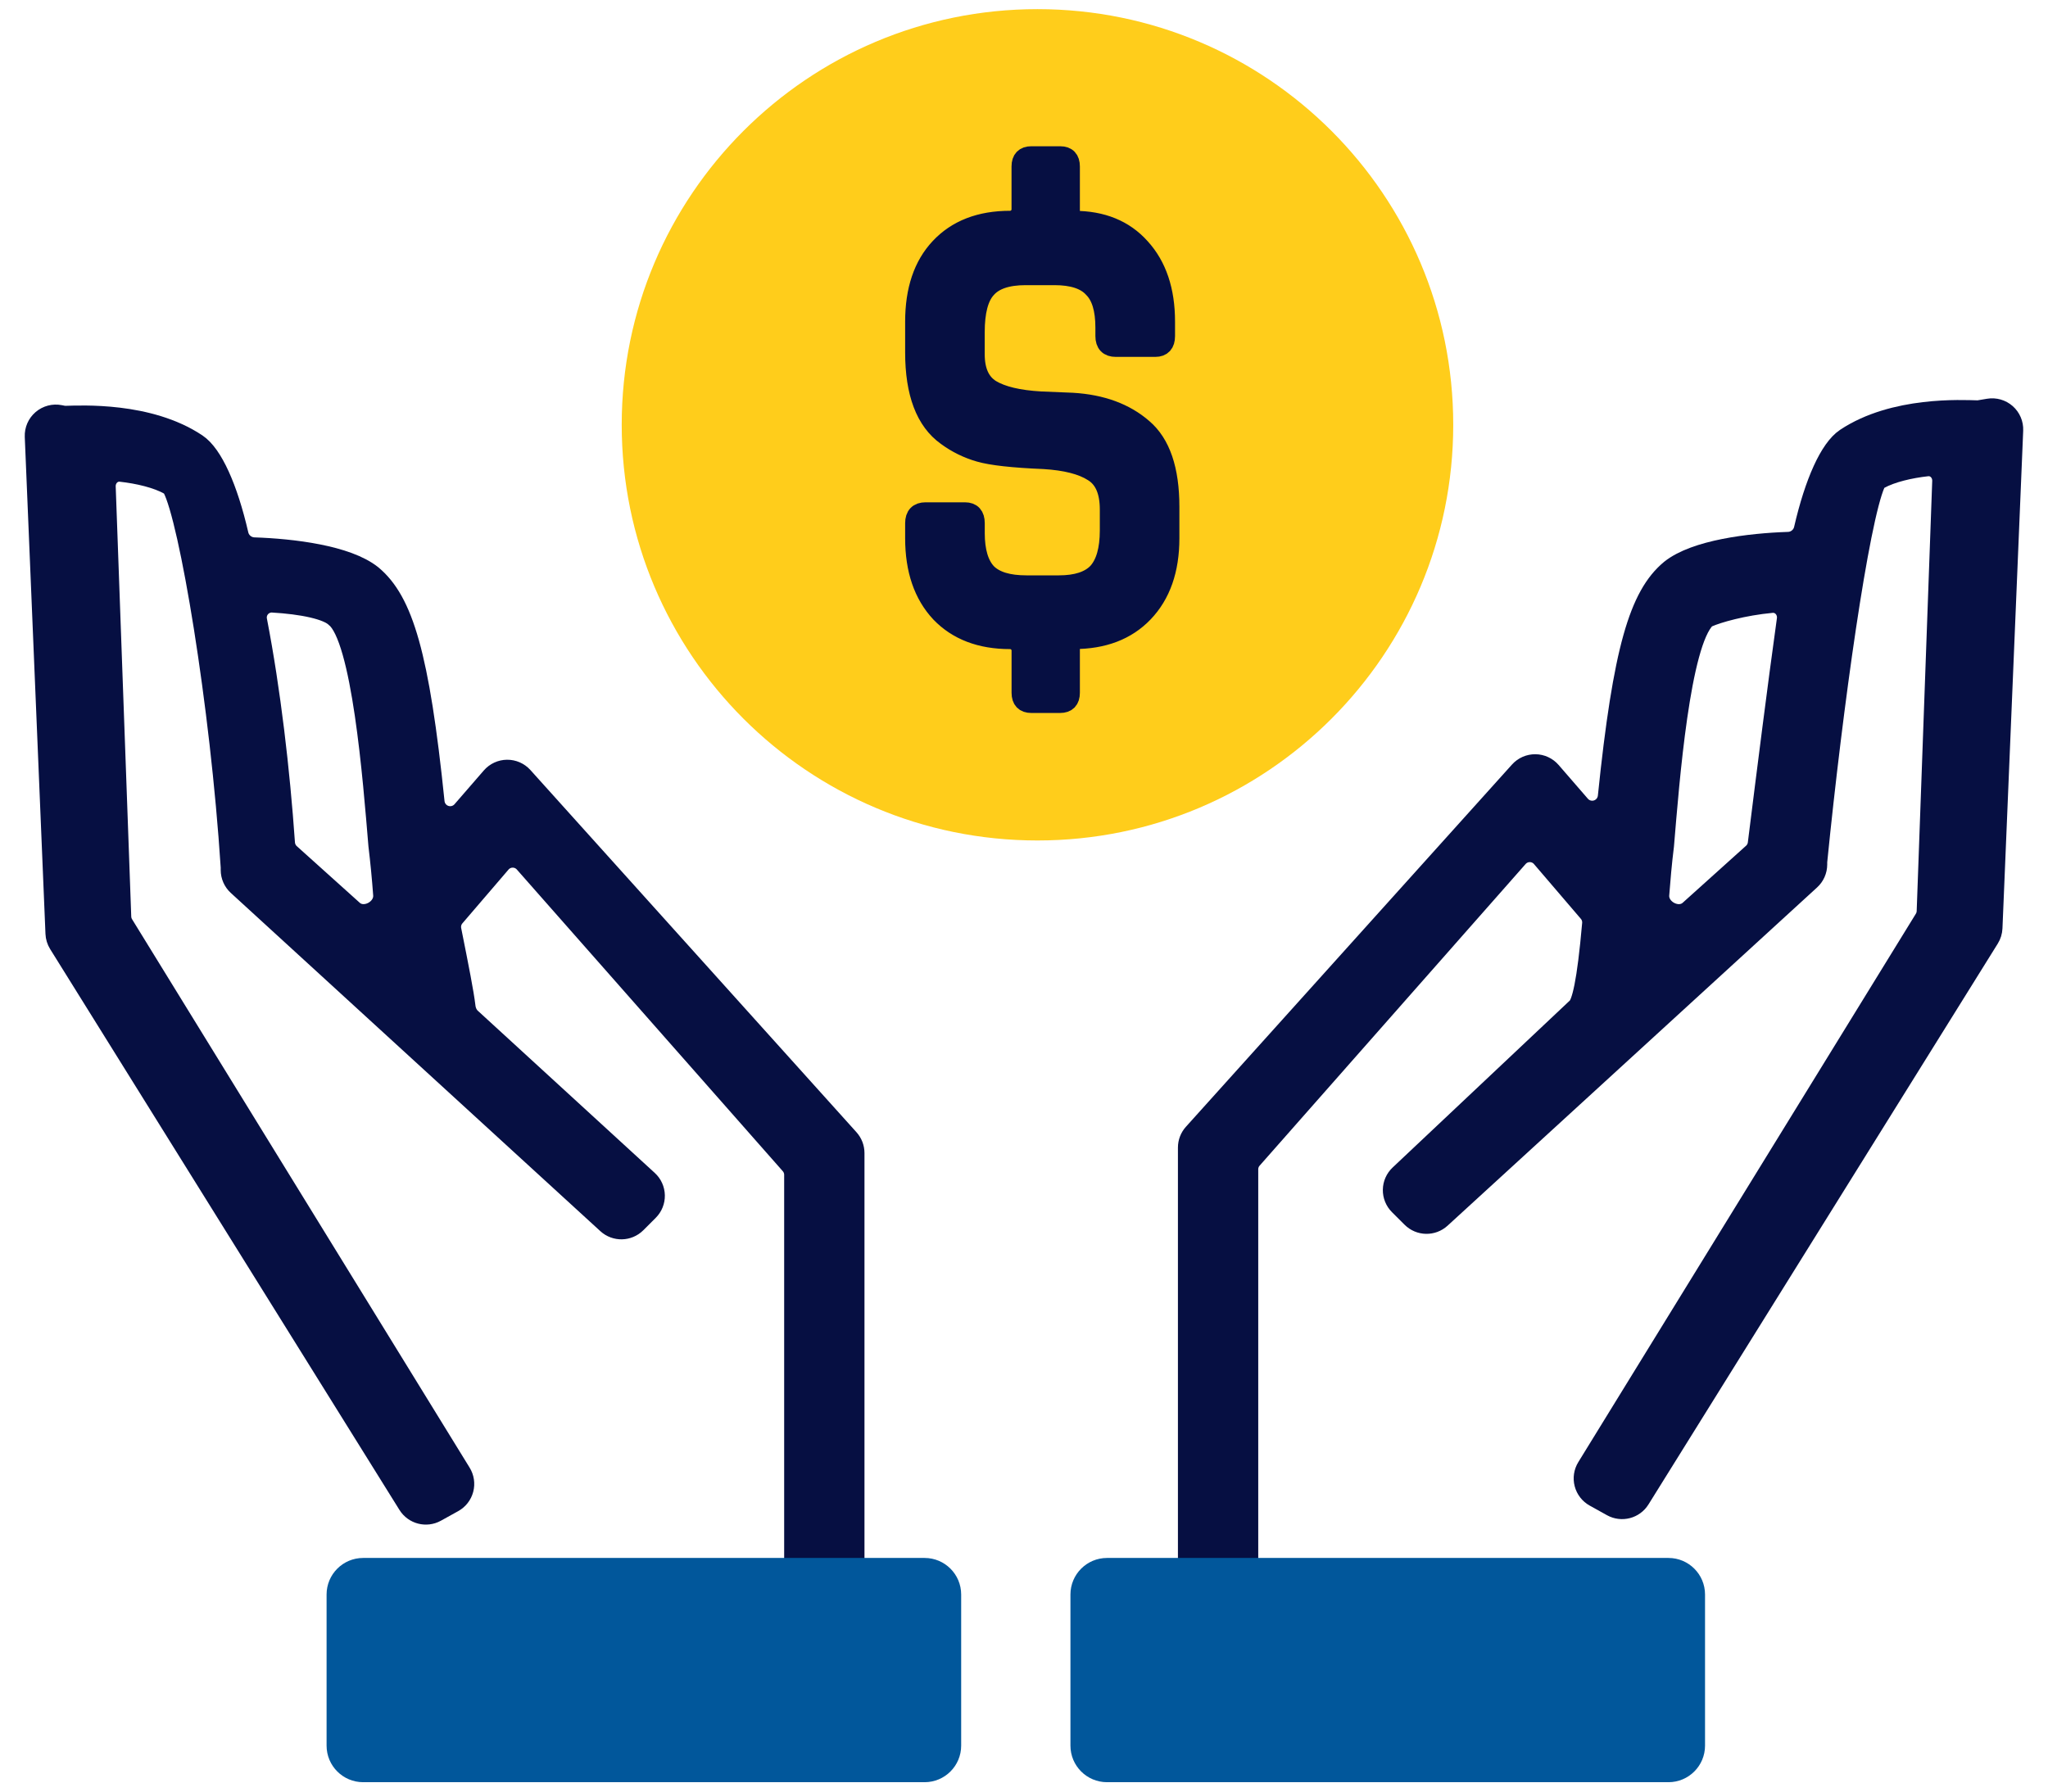
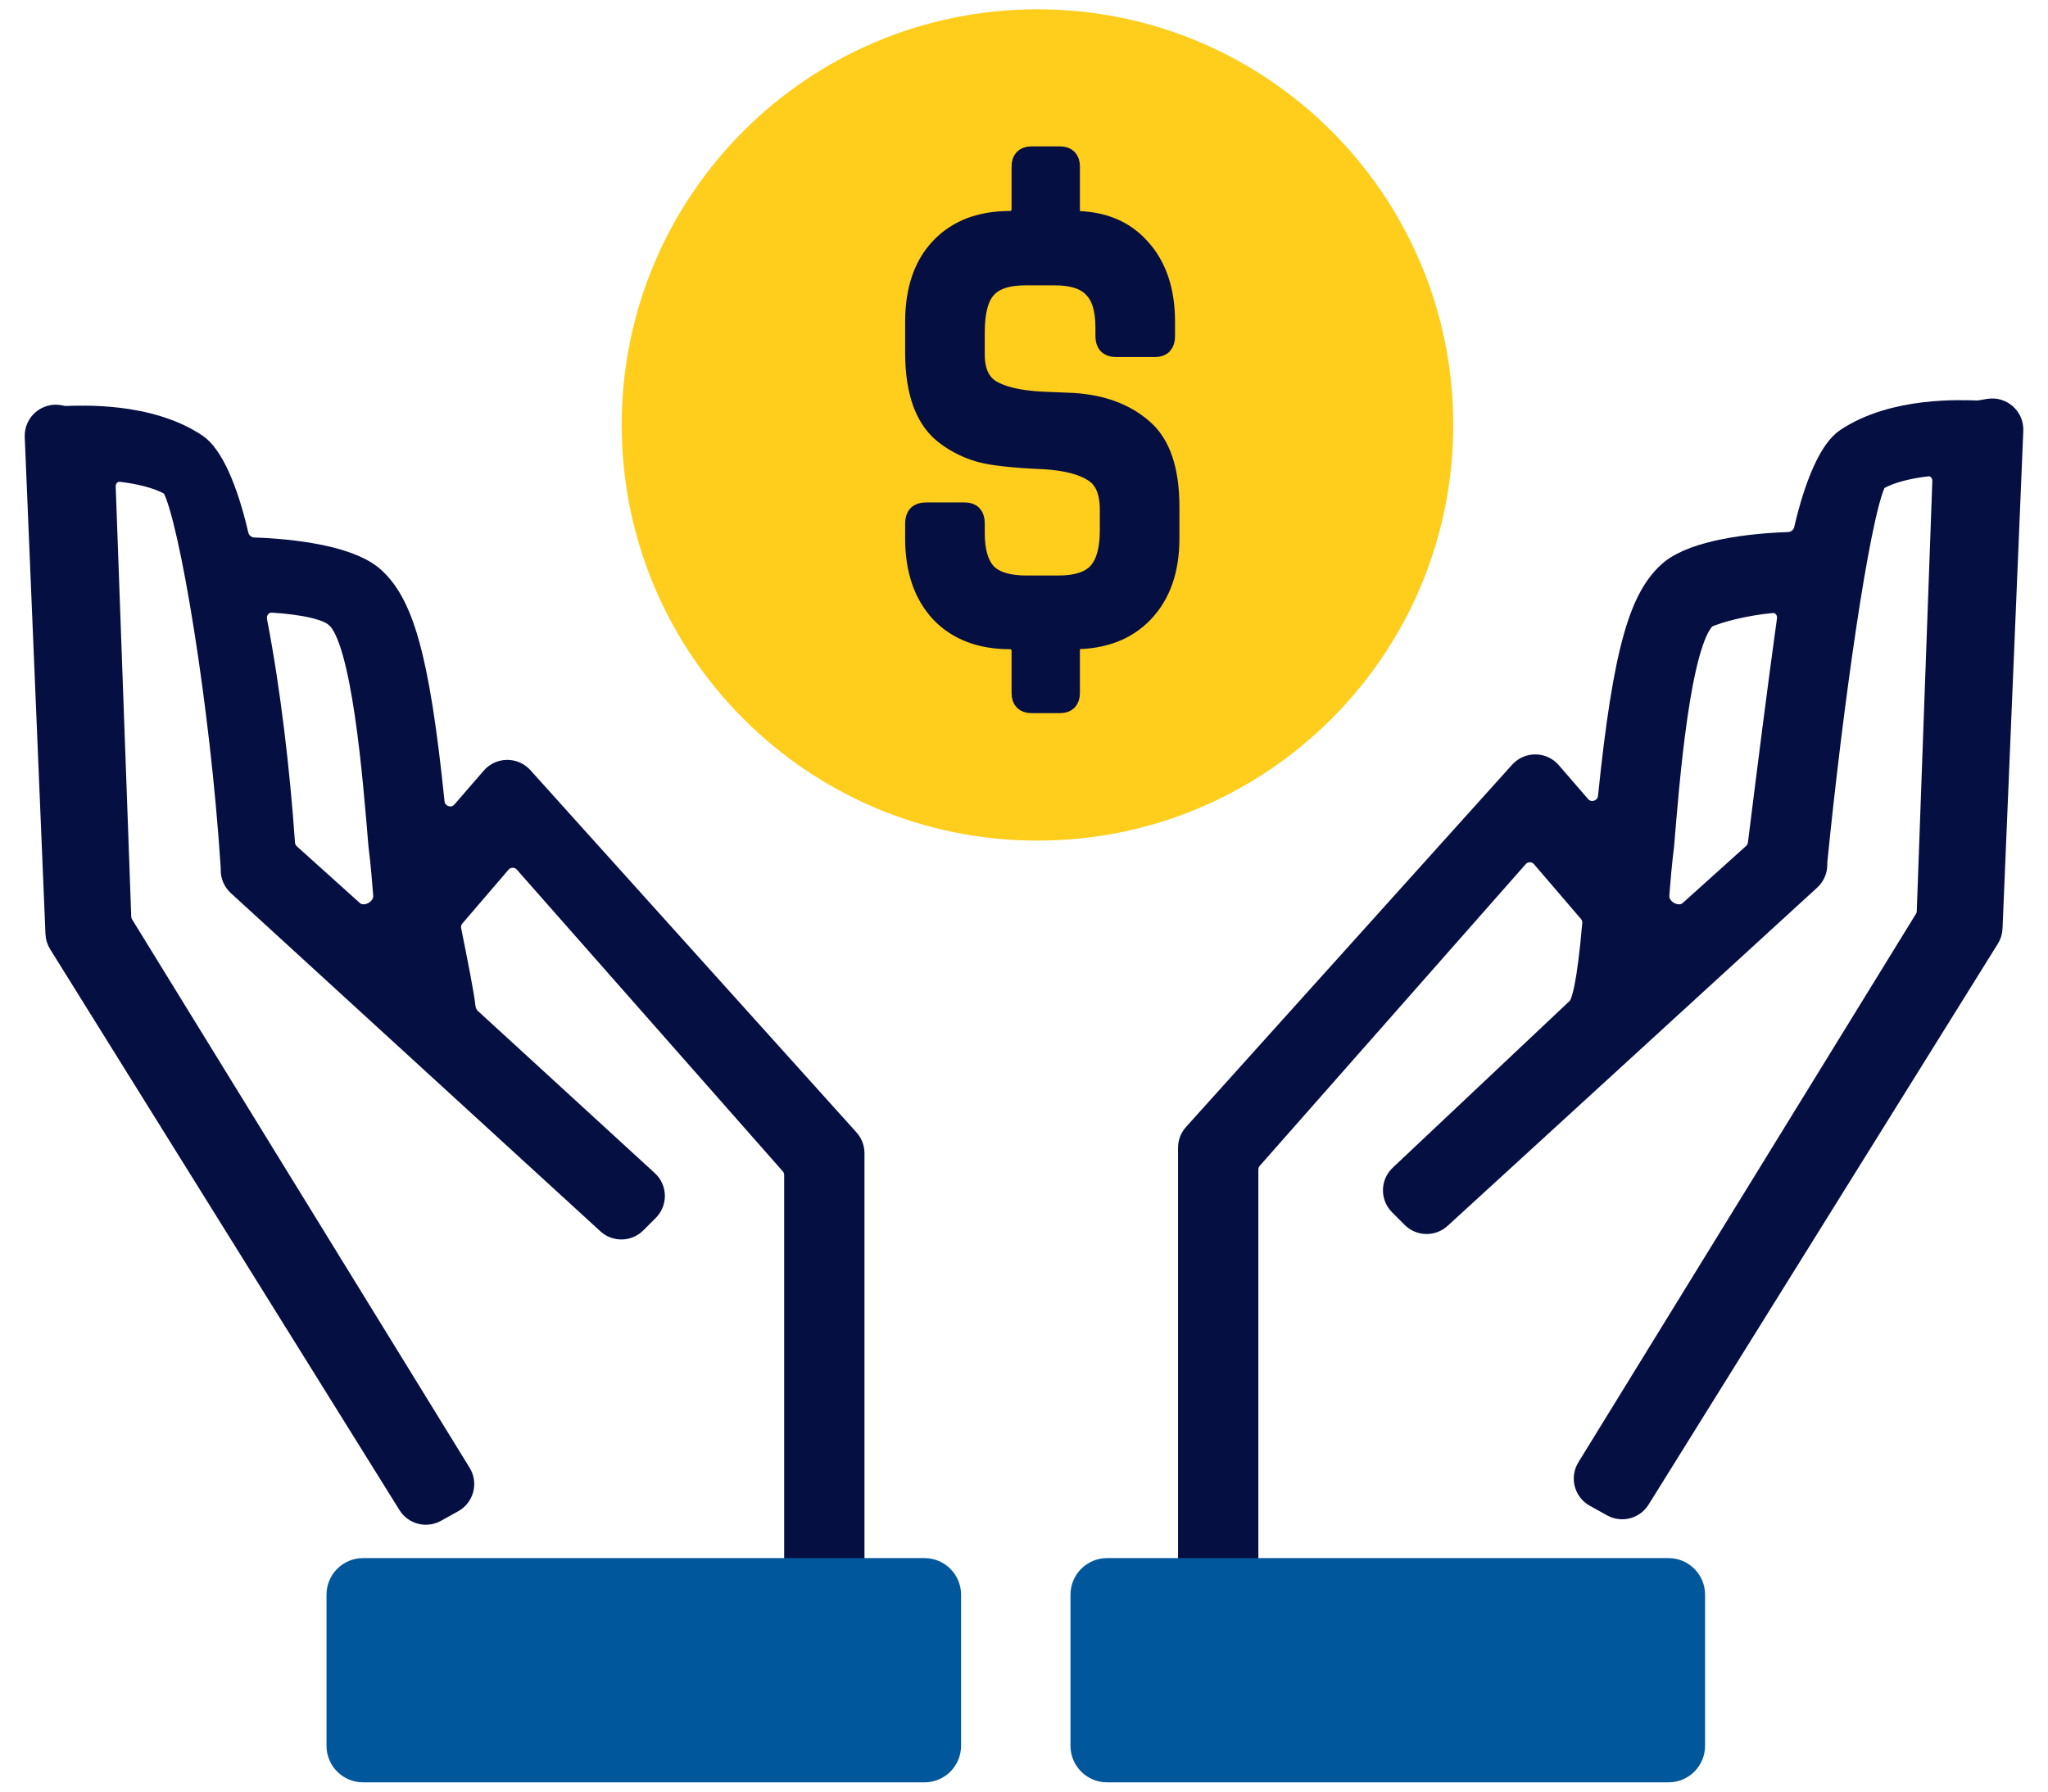
- <svg xmlns="http://www.w3.org/2000/svg" width="56" height="49" viewBox="0 0 56 49">
-   <g>
-     <g>
-       <g />
-       <g>
-         <g>
-           <path fill="#060f42" d="M54.39 11.251a.5.5 0 0 1 .582.514l-.567 13.614a.5.5 0 0 1-.075.243l-9.552 15.34a.5.5 0 0 1-.667.173l-.473-.263a.5.5 0 0 1-.183-.7l9.23-14.998a.5.5 0 0 0 .074-.244l.425-11.766c.01-.283-.217-.519-.498-.487-.473.052-.992.172-1.332.36a.332.332 0 0 0-.146.156c-.453 1.028-1.163 6.048-1.595 10.373v.079a.5.5 0 0 1-.163.368l-10.105 9.252a.5.5 0 0 1-.691-.016l-.345-.344a.5.5 0 0 1 .01-.718l4.862-4.583c.143-.143.287-.7.43-2.334a.499.499 0 0 0-.118-.367l-1.284-1.5a.5.5 0 0 0-.755-.004L34.18 31.65a.5.5 0 0 0-.125.33V43.26a.5.5 0 0 1-.5.5h-.496a.5.5 0 0 1-.5-.5V31.386a.5.5 0 0 1 .128-.334l8.917-9.908a.5.5 0 0 1 .75.007l.804.928a.506.506 0 0 0 .882-.283c.414-4.034.86-5.473 1.683-6.158.657-.526 2.124-.706 3.18-.741a.528.528 0 0 0 .496-.408c.295-1.281.703-2.17 1.11-2.442 1.296-.863 3.146-.757 3.55-.748a.43.43 0 0 0 .081-.006zm-6.412 12.14a.5.5 0 0 0 .162-.31c.265-2.116.53-4.227.794-6.125.042-.301-.192-.571-.495-.543-.785.073-1.488.274-1.77.399a.288.288 0 0 0-.087.056c-.72.7-1.01 4.485-1.158 6.249-.062.496-.098.941-.13 1.345-.038.48.594.81.952.488z" />
-           <path fill="none" stroke="#060f42" stroke-miterlimit="20" stroke-width=".7" d="M54.39 11.251a.5.5 0 0 1 .582.514l-.567 13.614a.5.5 0 0 1-.075.243l-9.552 15.34a.5.5 0 0 1-.667.173l-.473-.263a.5.5 0 0 1-.183-.7l9.23-14.998a.5.5 0 0 0 .074-.244l.425-11.766c.01-.283-.217-.519-.498-.487-.473.052-.992.172-1.332.36a.332.332 0 0 0-.146.156c-.453 1.028-1.163 6.048-1.595 10.373v.079a.5.5 0 0 1-.163.368l-10.105 9.252a.5.5 0 0 1-.691-.016l-.345-.344a.5.5 0 0 1 .01-.718l4.862-4.583c.143-.143.287-.7.43-2.334a.499.499 0 0 0-.118-.367l-1.284-1.5a.5.5 0 0 0-.755-.004L34.18 31.65a.5.5 0 0 0-.125.33V43.26a.5.5 0 0 1-.5.5h-.496a.5.5 0 0 1-.5-.5V31.386a.5.5 0 0 1 .128-.334l8.917-9.908a.5.5 0 0 1 .75.007l.804.928a.506.506 0 0 0 .882-.283c.414-4.034.86-5.473 1.683-6.158.657-.526 2.124-.706 3.18-.741a.528.528 0 0 0 .496-.408c.295-1.281.703-2.17 1.11-2.442 1.296-.863 3.146-.757 3.55-.748a.43.43 0 0 0 .081-.006zm-6.412 12.14a.5.5 0 0 0 .162-.31c.265-2.116.53-4.227.794-6.125.042-.301-.192-.571-.495-.543-.785.073-1.488.274-1.77.399a.288.288 0 0 0-.087.056c-.72.7-1.01 4.485-1.158 6.249-.062.496-.098.941-.13 1.345-.038.48.594.81.952.488z" />
-         </g>
-         <g>
-           <path fill="#060f42" d="M1.7 11.44c.032.006.063.01.096.009.42-.01 2.254-.11 3.542.749.407.271.815 1.16 1.11 2.44.054.233.258.4.496.409 1.057.035 2.523.215 3.18.74.823.686 1.269 2.125 1.683 6.159a.506.506 0 0 0 .882.283l.805-.928a.5.5 0 0 1 .749-.007l8.917 9.908a.5.5 0 0 1 .128.334V43.41a.5.5 0 0 1-.5.5h-.496a.5.5 0 0 1-.5-.5V32.132a.5.5 0 0 0-.125-.331l-7.273-8.252a.5.5 0 0 0-.754.005l-1.263 1.473a.5.5 0 0 0-.11.423c.214 1.07.342 1.723.385 2.085.016.14.074.273.178.368l4.838 4.435a.5.5 0 0 1 .015.722l-.34.34a.5.5 0 0 1-.69.015L6.547 24.163a.5.5 0 0 1-.162-.368v-.08c-.29-4.487-1.14-9.534-1.6-10.398a.3.3 0 0 0-.118-.117c-.339-.195-.871-.32-1.355-.373-.281-.032-.508.204-.498.487l.425 11.766a.5.5 0 0 0 .074.244l9.23 14.999a.5.5 0 0 1-.183.7l-.473.262a.5.5 0 0 1-.667-.173l-9.552-15.34a.5.5 0 0 1-.075-.244l-.566-13.592a.5.5 0 0 1 .597-.511zM9.602 24.95c.357.322.989-.009.951-.488a28.806 28.806 0 0 0-.13-1.346c-.15-1.795-.449-5.684-1.197-6.282-.24-.24-.96-.384-1.775-.431a.486.486 0 0 0-.495.588c.368 1.902.622 4.093.76 6.072.01.13.068.252.165.339z" />
-           <path fill="none" stroke="#060f42" stroke-miterlimit="20" stroke-width=".7" d="M1.7 11.44c.032.006.063.01.096.009.42-.01 2.254-.11 3.542.749.407.271.815 1.16 1.11 2.44.054.233.258.4.496.409 1.057.035 2.523.215 3.18.74.823.686 1.269 2.125 1.683 6.159a.506.506 0 0 0 .882.283l.805-.928a.5.5 0 0 1 .749-.007l8.917 9.908a.5.5 0 0 1 .128.334V43.41a.5.5 0 0 1-.5.5h-.496a.5.5 0 0 1-.5-.5V32.132a.5.5 0 0 0-.125-.331l-7.273-8.252a.5.5 0 0 0-.754.005l-1.263 1.473a.5.5 0 0 0-.11.423c.214 1.07.342 1.723.385 2.085.016.14.074.273.178.368l4.838 4.435a.5.5 0 0 1 .015.722l-.34.34a.5.5 0 0 1-.69.015L6.547 24.163a.5.5 0 0 1-.162-.368v-.08c-.29-4.487-1.14-9.534-1.6-10.398a.3.3 0 0 0-.118-.117c-.339-.195-.871-.32-1.355-.373-.281-.032-.508.204-.498.487l.425 11.766a.5.5 0 0 0 .074.244l9.23 14.999a.5.5 0 0 1-.183.7l-.473.262a.5.5 0 0 1-.667-.173l-9.552-15.34a.5.5 0 0 1-.075-.244l-.566-13.592a.5.5 0 0 1 .597-.511zM9.602 24.95c.357.322.989-.009.951-.488a28.806 28.806 0 0 0-.13-1.346c-.15-1.795-.449-5.684-1.197-6.282-.24-.24-.96-.384-1.775-.431a.486.486 0 0 0-.495.588c.368 1.902.622 4.093.76 6.072.01.13.068.252.165.339z" />
-         </g>
-         <g>
-           <g>
-             <path fill="#ffcd1b" d="M28.368 22.987c6.28 0 11.369-5.09 11.369-11.369C39.737 5.34 34.647.25 28.368.25 22.09.25 17 5.34 17 11.618c0 6.279 5.09 11.369 11.368 11.369z" />
-           </g>
-           <g>
-             <path fill="#060f42" d="M28.988 19.25H28.2c-.193 0-.29-.101-.29-.303v-1.154a.29.29 0 0 0-.291-.29c-.81 0-1.45-.245-1.917-.732-.468-.5-.702-1.183-.702-2.051v-.41c0-.215.103-.322.308-.322h1.078c.194 0 .291.107.291.321v.268c0 .5.109.862.325 1.088.217.214.57.321 1.062.321h.89c.479 0 .827-.113 1.044-.339.216-.238.325-.618.325-1.141v-.571c0-.5-.149-.838-.445-1.017-.297-.19-.742-.303-1.335-.339-.845-.035-1.432-.1-1.763-.196a2.832 2.832 0 0 1-.907-.446c-.582-.416-.873-1.183-.873-2.3v-.839c0-.868.228-1.546.685-2.033.467-.5 1.112-.75 1.934-.75.16 0 .29-.13.29-.29V4.553c0-.202.098-.303.291-.303h.788c.194 0 .29.101.29.303V5.93c0 .047.039.086.086.086.776 0 1.387.25 1.832.749.456.5.684 1.177.684 2.033v.393c0 .214-.097.32-.29.32H30.51c-.205 0-.308-.106-.308-.32v-.232c0-.5-.108-.856-.325-1.07-.206-.226-.554-.34-1.044-.34h-.788c-.502 0-.855.12-1.06.357-.206.226-.309.619-.309 1.178v.606c0 .452.143.767.428.945.297.179.747.286 1.352.321l.873.036c.799.048 1.443.285 1.934.713.49.417.736 1.136.736 2.159v.856c0 .868-.24 1.551-.719 2.05-.468.488-1.107.732-1.917.732a.086.086 0 0 0-.085.086v1.359c0 .202-.097.303-.291.303z" />
-             <path fill="none" stroke="#060f42" stroke-miterlimit="20" stroke-width=".5" d="M28.988 19.25v0H28.2c-.193 0-.29-.101-.29-.303v-1.154a.29.29 0 0 0-.291-.29v0c-.81 0-1.45-.245-1.917-.732-.468-.5-.702-1.183-.702-2.051v-.41c0-.215.103-.322.308-.322h1.078c.194 0 .291.107.291.321v.268c0 .5.109.862.325 1.088.217.214.57.321 1.062.321h.89c.479 0 .827-.113 1.044-.339.216-.238.325-.618.325-1.141v-.571c0-.5-.149-.838-.445-1.017-.297-.19-.742-.303-1.335-.339-.845-.035-1.432-.1-1.763-.196a2.832 2.832 0 0 1-.907-.446c-.582-.416-.873-1.183-.873-2.3v-.839c0-.868.228-1.546.685-2.033.467-.5 1.112-.75 1.934-.75v0c.16 0 .29-.13.29-.29V4.553c0-.202.098-.303.291-.303h.788c.194 0 .29.101.29.303V5.93c0 .047.039.086.086.086v0c.776 0 1.387.25 1.832.749.456.5.684 1.177.684 2.033v.393c0 .214-.097.32-.29.32H30.51c-.205 0-.308-.106-.308-.32v-.232c0-.5-.108-.856-.325-1.07-.206-.226-.554-.34-1.044-.34h-.788c-.502 0-.855.12-1.06.357-.206.226-.309.619-.309 1.178v.606c0 .452.143.767.428.945.297.179.747.286 1.352.321l.873.036c.799.048 1.443.285 1.934.713.49.417.736 1.136.736 2.159v.856c0 .868-.24 1.551-.719 2.05-.468.488-1.107.732-1.917.732v0a.086.086 0 0 0-.085.086v1.359c0 .202-.097.303-.291.303z" />
-           </g>
-         </g>
-         <g>
-           <path fill="#01579b" d="M25.282 42.61H9.93a1 1 0 0 0-1 1v4.133a1 1 0 0 0 1 1h15.352a1 1 0 0 0 1-1V43.61a1 1 0 0 0-1-1z" />
-         </g>
-         <g>
-           <path fill="#01579b" d="M45.622 42.61H30.27a1 1 0 0 0-1 1v4.133a1 1 0 0 0 1 1h15.352a1 1 0 0 0 1-1V43.61a1 1 0 0 0-1-1z" />
-         </g>
-       </g>
-     </g>
-   </g>
+ <svg xmlns="http://www.w3.org/2000/svg" width="56" height="49" viewBox="0 0 56 49" fill="none">
+   <path d="M54.144 11.297C54.116 11.302 54.09 11.304 54.062 11.303C53.658 11.294 51.808 11.188 50.513 12.052C50.105 12.323 49.698 13.212 49.402 14.493C49.349 14.725 49.145 14.893 48.906 14.901C47.85 14.937 46.383 15.116 45.726 15.642C44.904 16.327 44.458 17.766 44.044 21.8C43.999 22.239 43.45 22.417 43.161 22.084L42.357 21.155C42.16 20.928 41.809 20.925 41.608 21.148L32.691 31.056C32.608 31.148 32.562 31.267 32.562 31.39V43.264C32.562 43.54 32.786 43.764 33.062 43.764H33.558C33.834 43.764 34.058 43.54 34.058 43.264V31.986C34.058 31.864 34.103 31.747 34.183 31.655L41.456 23.403C41.657 23.175 42.013 23.178 42.211 23.408L43.496 24.907C43.583 25.009 43.626 25.141 43.614 25.274C43.47 26.908 43.327 27.465 43.183 27.609L38.322 32.192C38.117 32.385 38.112 32.71 38.312 32.909L38.656 33.254C38.846 33.443 39.15 33.45 39.347 33.269L49.453 24.018C49.556 23.923 49.615 23.789 49.615 23.649V23.57C50.048 19.245 50.758 14.226 51.211 13.198C51.24 13.13 51.292 13.076 51.357 13.041C51.696 12.853 52.215 12.733 52.688 12.681C52.969 12.649 53.197 12.885 53.187 13.168L52.761 24.934C52.758 25.02 52.733 25.104 52.687 25.178L43.457 40.177C43.308 40.42 43.391 40.738 43.64 40.876L44.113 41.139C44.346 41.269 44.64 41.193 44.781 40.967L54.332 25.626C54.378 25.553 54.404 25.469 54.407 25.383L54.975 11.77C54.988 11.452 54.706 11.203 54.393 11.255L54.144 11.297ZM46.248 24.955C45.89 25.277 45.259 24.946 45.297 24.466C45.328 24.062 45.365 23.617 45.427 23.121C45.574 21.357 45.865 17.572 46.585 16.873C46.61 16.848 46.639 16.831 46.671 16.816C46.954 16.691 47.657 16.491 48.441 16.418C48.744 16.389 48.978 16.659 48.936 16.96C48.672 18.858 48.407 20.969 48.142 23.086C48.127 23.205 48.07 23.315 47.981 23.395L46.248 24.955Z" fill="#060F42" stroke="#060F42" stroke-width="0.7" />
+   <path d="M1.624 11.428C1.306 11.365 1.013 11.616 1.026 11.94L1.593 25.532C1.596 25.619 1.622 25.702 1.668 25.776L11.22 41.116C11.36 41.342 11.654 41.418 11.887 41.289L12.36 41.026C12.609 40.888 12.693 40.569 12.543 40.327L3.313 25.327C3.268 25.254 3.242 25.17 3.239 25.083L2.814 13.318C2.804 13.035 3.031 12.799 3.312 12.83C3.796 12.884 4.328 13.008 4.667 13.203C4.716 13.232 4.758 13.271 4.785 13.321C5.246 14.185 6.096 19.232 6.385 23.719V23.798C6.385 23.939 6.444 24.072 6.547 24.167L16.653 33.418C16.85 33.599 17.155 33.592 17.344 33.403L17.683 33.064C17.885 32.862 17.878 32.534 17.668 32.342L12.83 27.907C12.726 27.812 12.668 27.678 12.652 27.539C12.609 27.176 12.481 26.525 12.267 25.454C12.236 25.303 12.277 25.147 12.377 25.03L13.639 23.558C13.837 23.327 14.193 23.325 14.394 23.552L21.667 31.805C21.748 31.896 21.792 32.014 21.792 32.135V43.413C21.792 43.689 22.016 43.913 22.292 43.913H22.788C23.064 43.913 23.288 43.689 23.288 43.413V31.54C23.288 31.416 23.242 31.297 23.16 31.206L14.243 21.298C14.042 21.075 13.69 21.078 13.493 21.305L12.689 22.233C12.4 22.566 11.852 22.388 11.807 21.95C11.393 17.916 10.947 16.477 10.125 15.791C9.467 15.265 8.001 15.086 6.944 15.05C6.706 15.042 6.502 14.875 6.448 14.643C6.153 13.361 5.745 12.473 5.338 12.201C4.05 11.343 2.216 11.442 1.796 11.453C1.763 11.453 1.732 11.45 1.699 11.444L1.624 11.428ZM7.882 23.406C7.785 23.319 7.727 23.198 7.717 23.068C7.579 21.089 7.325 18.897 6.957 16.996C6.897 16.683 7.134 16.389 7.452 16.407C8.267 16.455 8.987 16.599 9.227 16.838C9.975 17.437 10.274 21.326 10.424 23.121C10.486 23.617 10.522 24.062 10.554 24.466C10.592 24.946 9.96 25.277 9.603 24.955L7.882 23.406Z" fill="#060F42" stroke="#060F42" stroke-width="0.7" />
+   <path d="M28.368 22.991C34.647 22.991 39.737 17.901 39.737 11.622C39.737 5.344 34.647 0.254 28.368 0.254C22.09 0.254 17 5.344 17 11.622C17 17.901 22.09 22.991 28.368 22.991Z" fill="#FFCD1B" />
+   <path d="M28.988 19.254H28.201C28.006 19.254 27.91 19.153 27.91 18.951V17.797C27.91 17.636 27.779 17.506 27.619 17.506C26.808 17.506 26.169 17.262 25.702 16.775C25.234 16.275 25 15.592 25 14.724V14.313C25 14.099 25.103 13.992 25.308 13.992H26.386C26.58 13.992 26.677 14.099 26.677 14.313V14.581C26.677 15.08 26.786 15.443 27.002 15.669C27.219 15.883 27.573 15.99 28.064 15.99H28.953C29.433 15.99 29.781 15.877 29.998 15.651C30.214 15.413 30.323 15.033 30.323 14.51V13.939C30.323 13.439 30.174 13.101 29.878 12.922C29.581 12.732 29.136 12.619 28.543 12.583C27.698 12.548 27.111 12.482 26.78 12.387C26.449 12.292 26.147 12.143 25.873 11.941C25.291 11.525 25 10.758 25 9.64V8.802C25 7.934 25.228 7.256 25.685 6.769C26.152 6.269 26.797 6.02 27.619 6.02C27.779 6.02 27.91 5.889 27.91 5.729V4.557C27.91 4.355 28.006 4.254 28.201 4.254H28.988C29.182 4.254 29.279 4.355 29.279 4.557V5.934C29.279 5.981 29.317 6.02 29.364 6.02C30.14 6.02 30.751 6.269 31.196 6.769C31.652 7.268 31.88 7.946 31.88 8.802V9.194C31.88 9.408 31.783 9.515 31.589 9.515H30.511C30.306 9.515 30.203 9.408 30.203 9.194V8.963C30.203 8.463 30.095 8.106 29.878 7.892C29.672 7.667 29.324 7.554 28.834 7.554H28.047C27.544 7.554 27.191 7.672 26.985 7.91C26.78 8.136 26.677 8.529 26.677 9.087V9.694C26.677 10.146 26.82 10.461 27.105 10.639C27.402 10.818 27.852 10.925 28.457 10.96L29.33 10.996C30.129 11.043 30.773 11.281 31.264 11.709C31.755 12.126 32 12.845 32 13.867V14.724C32 15.592 31.76 16.275 31.281 16.775C30.813 17.262 30.174 17.506 29.364 17.506C29.317 17.506 29.279 17.544 29.279 17.592V18.951C29.279 19.153 29.182 19.254 28.988 19.254Z" fill="#060F42" stroke="#060F42" stroke-width="0.5" />
+   <path d="M25.279 42.614H9.928C9.375 42.614 8.928 43.062 8.928 43.614V47.747C8.928 48.3 9.375 48.747 9.928 48.747H25.279C25.832 48.747 26.279 48.3 26.279 47.747V43.614C26.279 43.062 25.832 42.614 25.279 42.614Z" fill="#01579B" />
+   <path d="M45.623 42.614H30.271C29.719 42.614 29.271 43.062 29.271 43.614V47.747C29.271 48.3 29.719 48.747 30.271 48.747H45.623C46.176 48.747 46.623 48.3 46.623 47.747V43.614C46.623 43.062 46.176 42.614 45.623 42.614Z" fill="#01579B" />
</svg>
